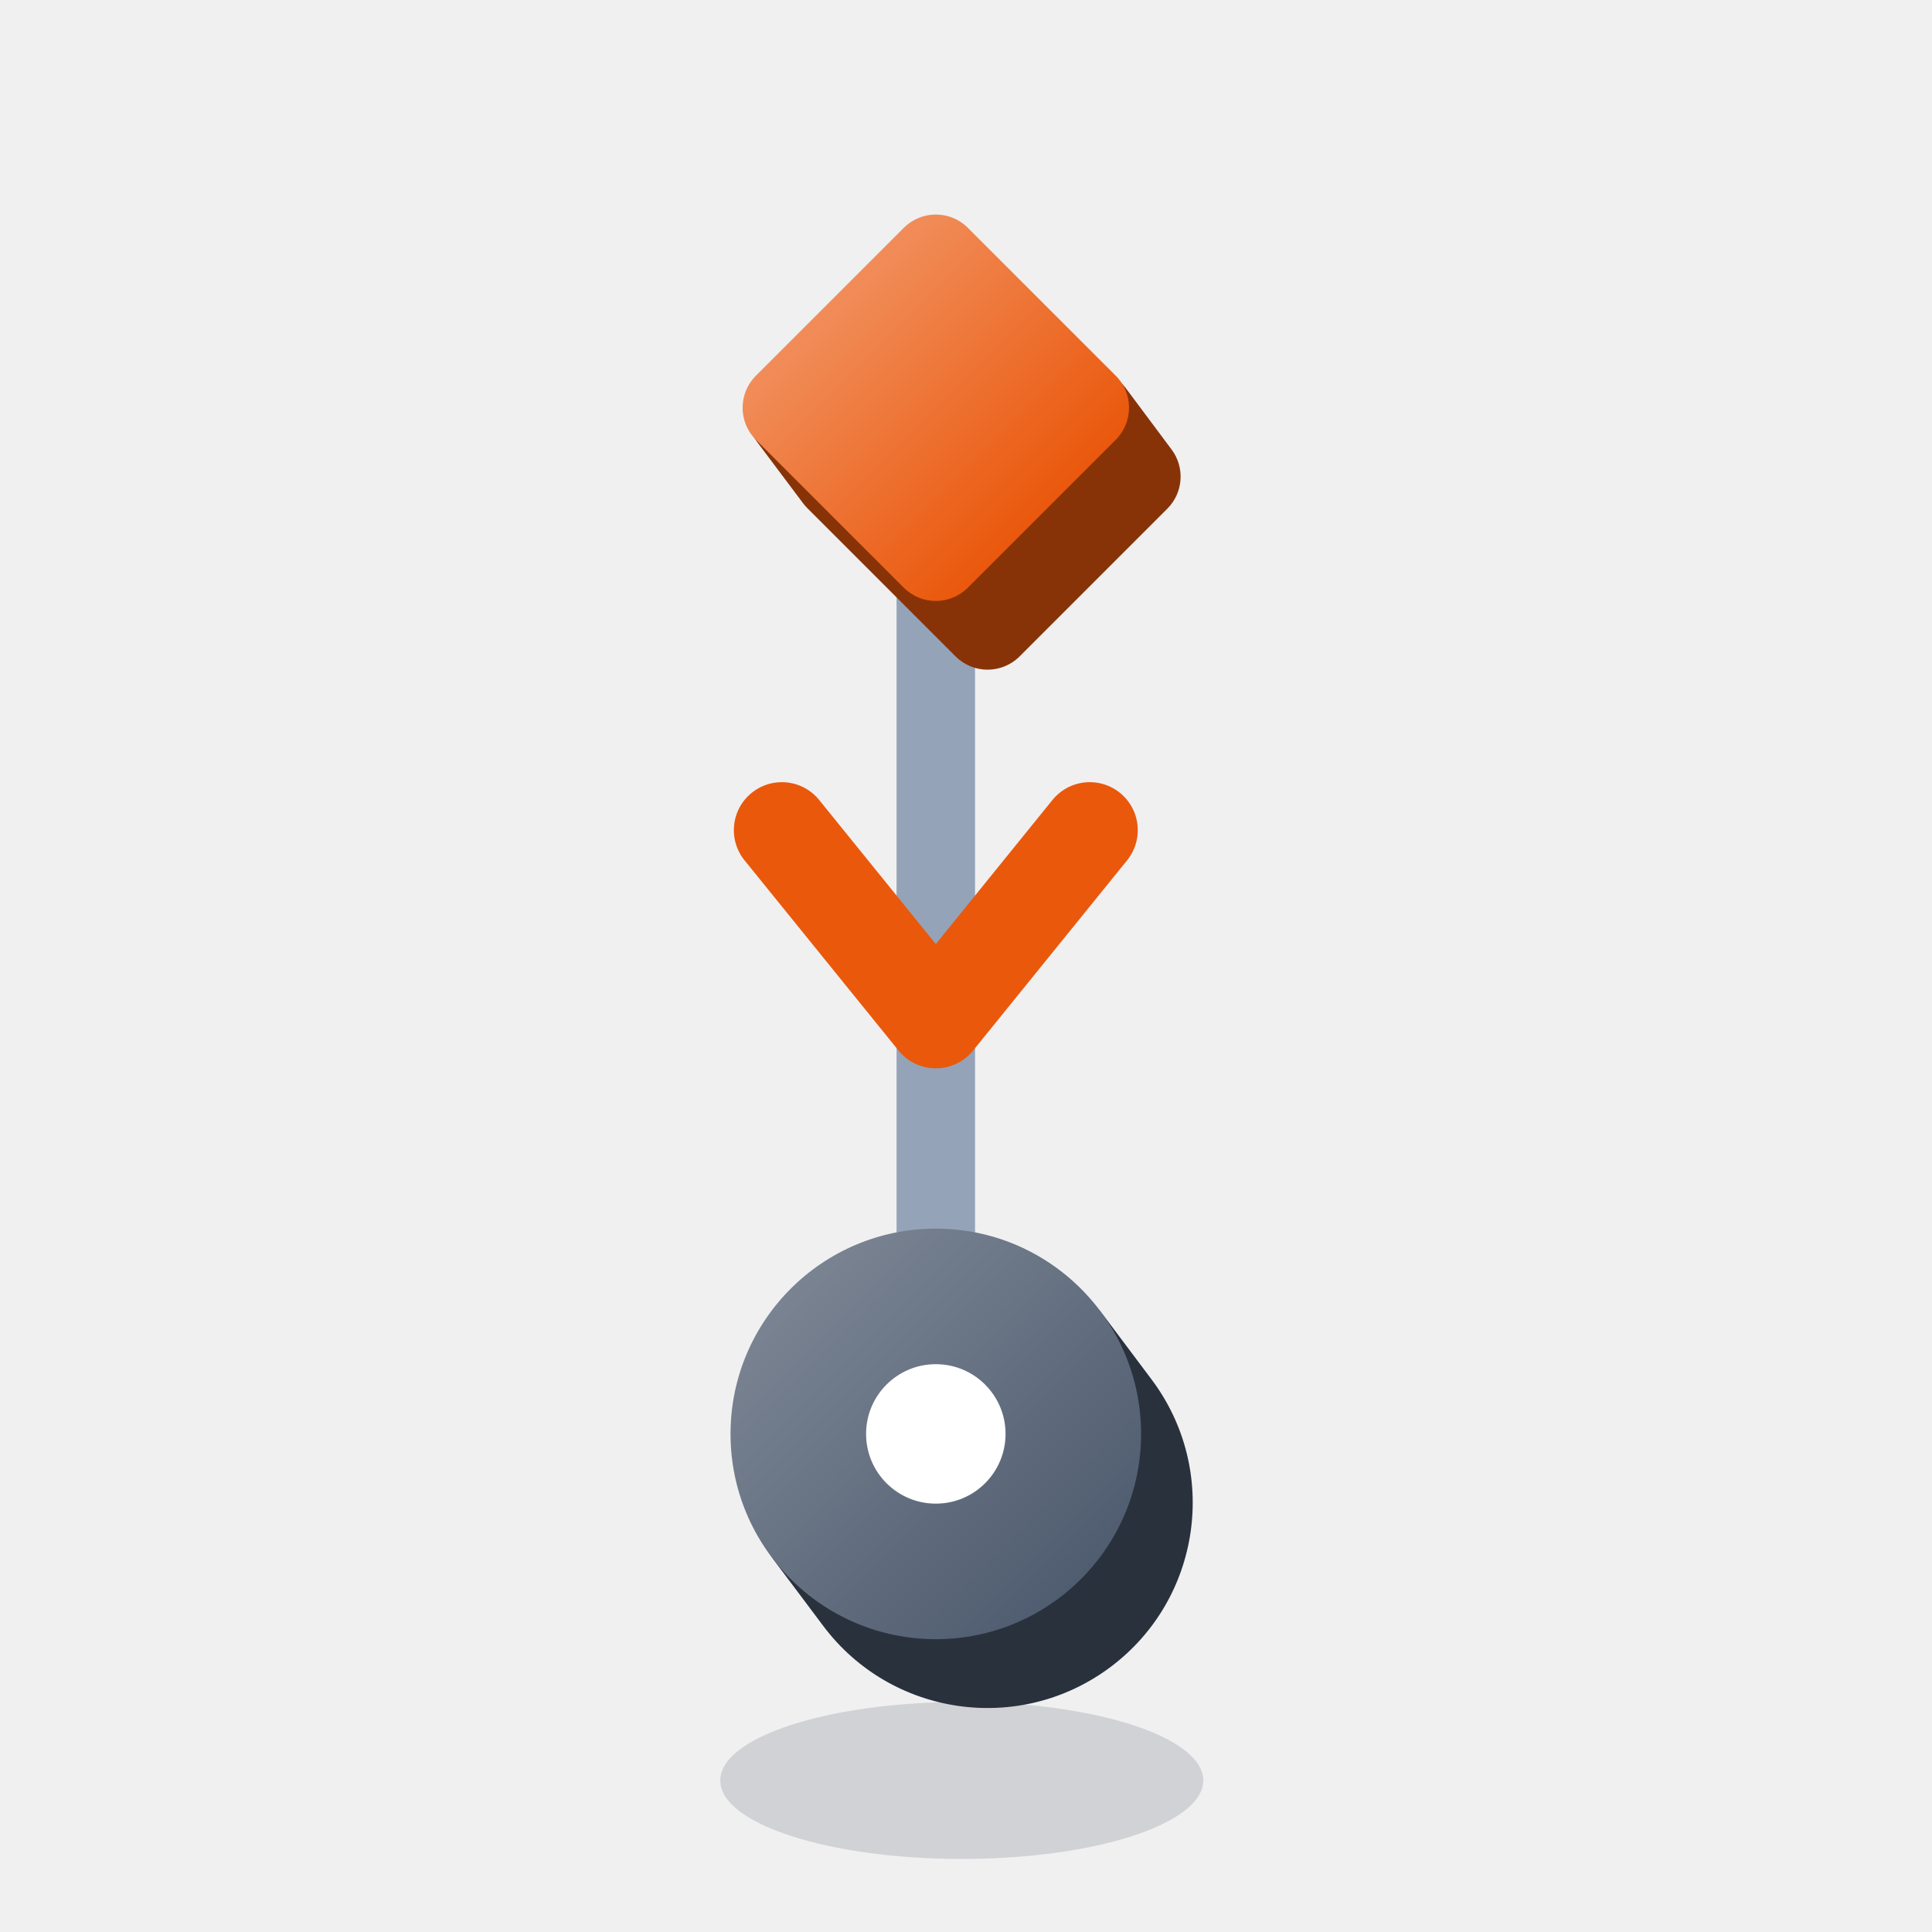
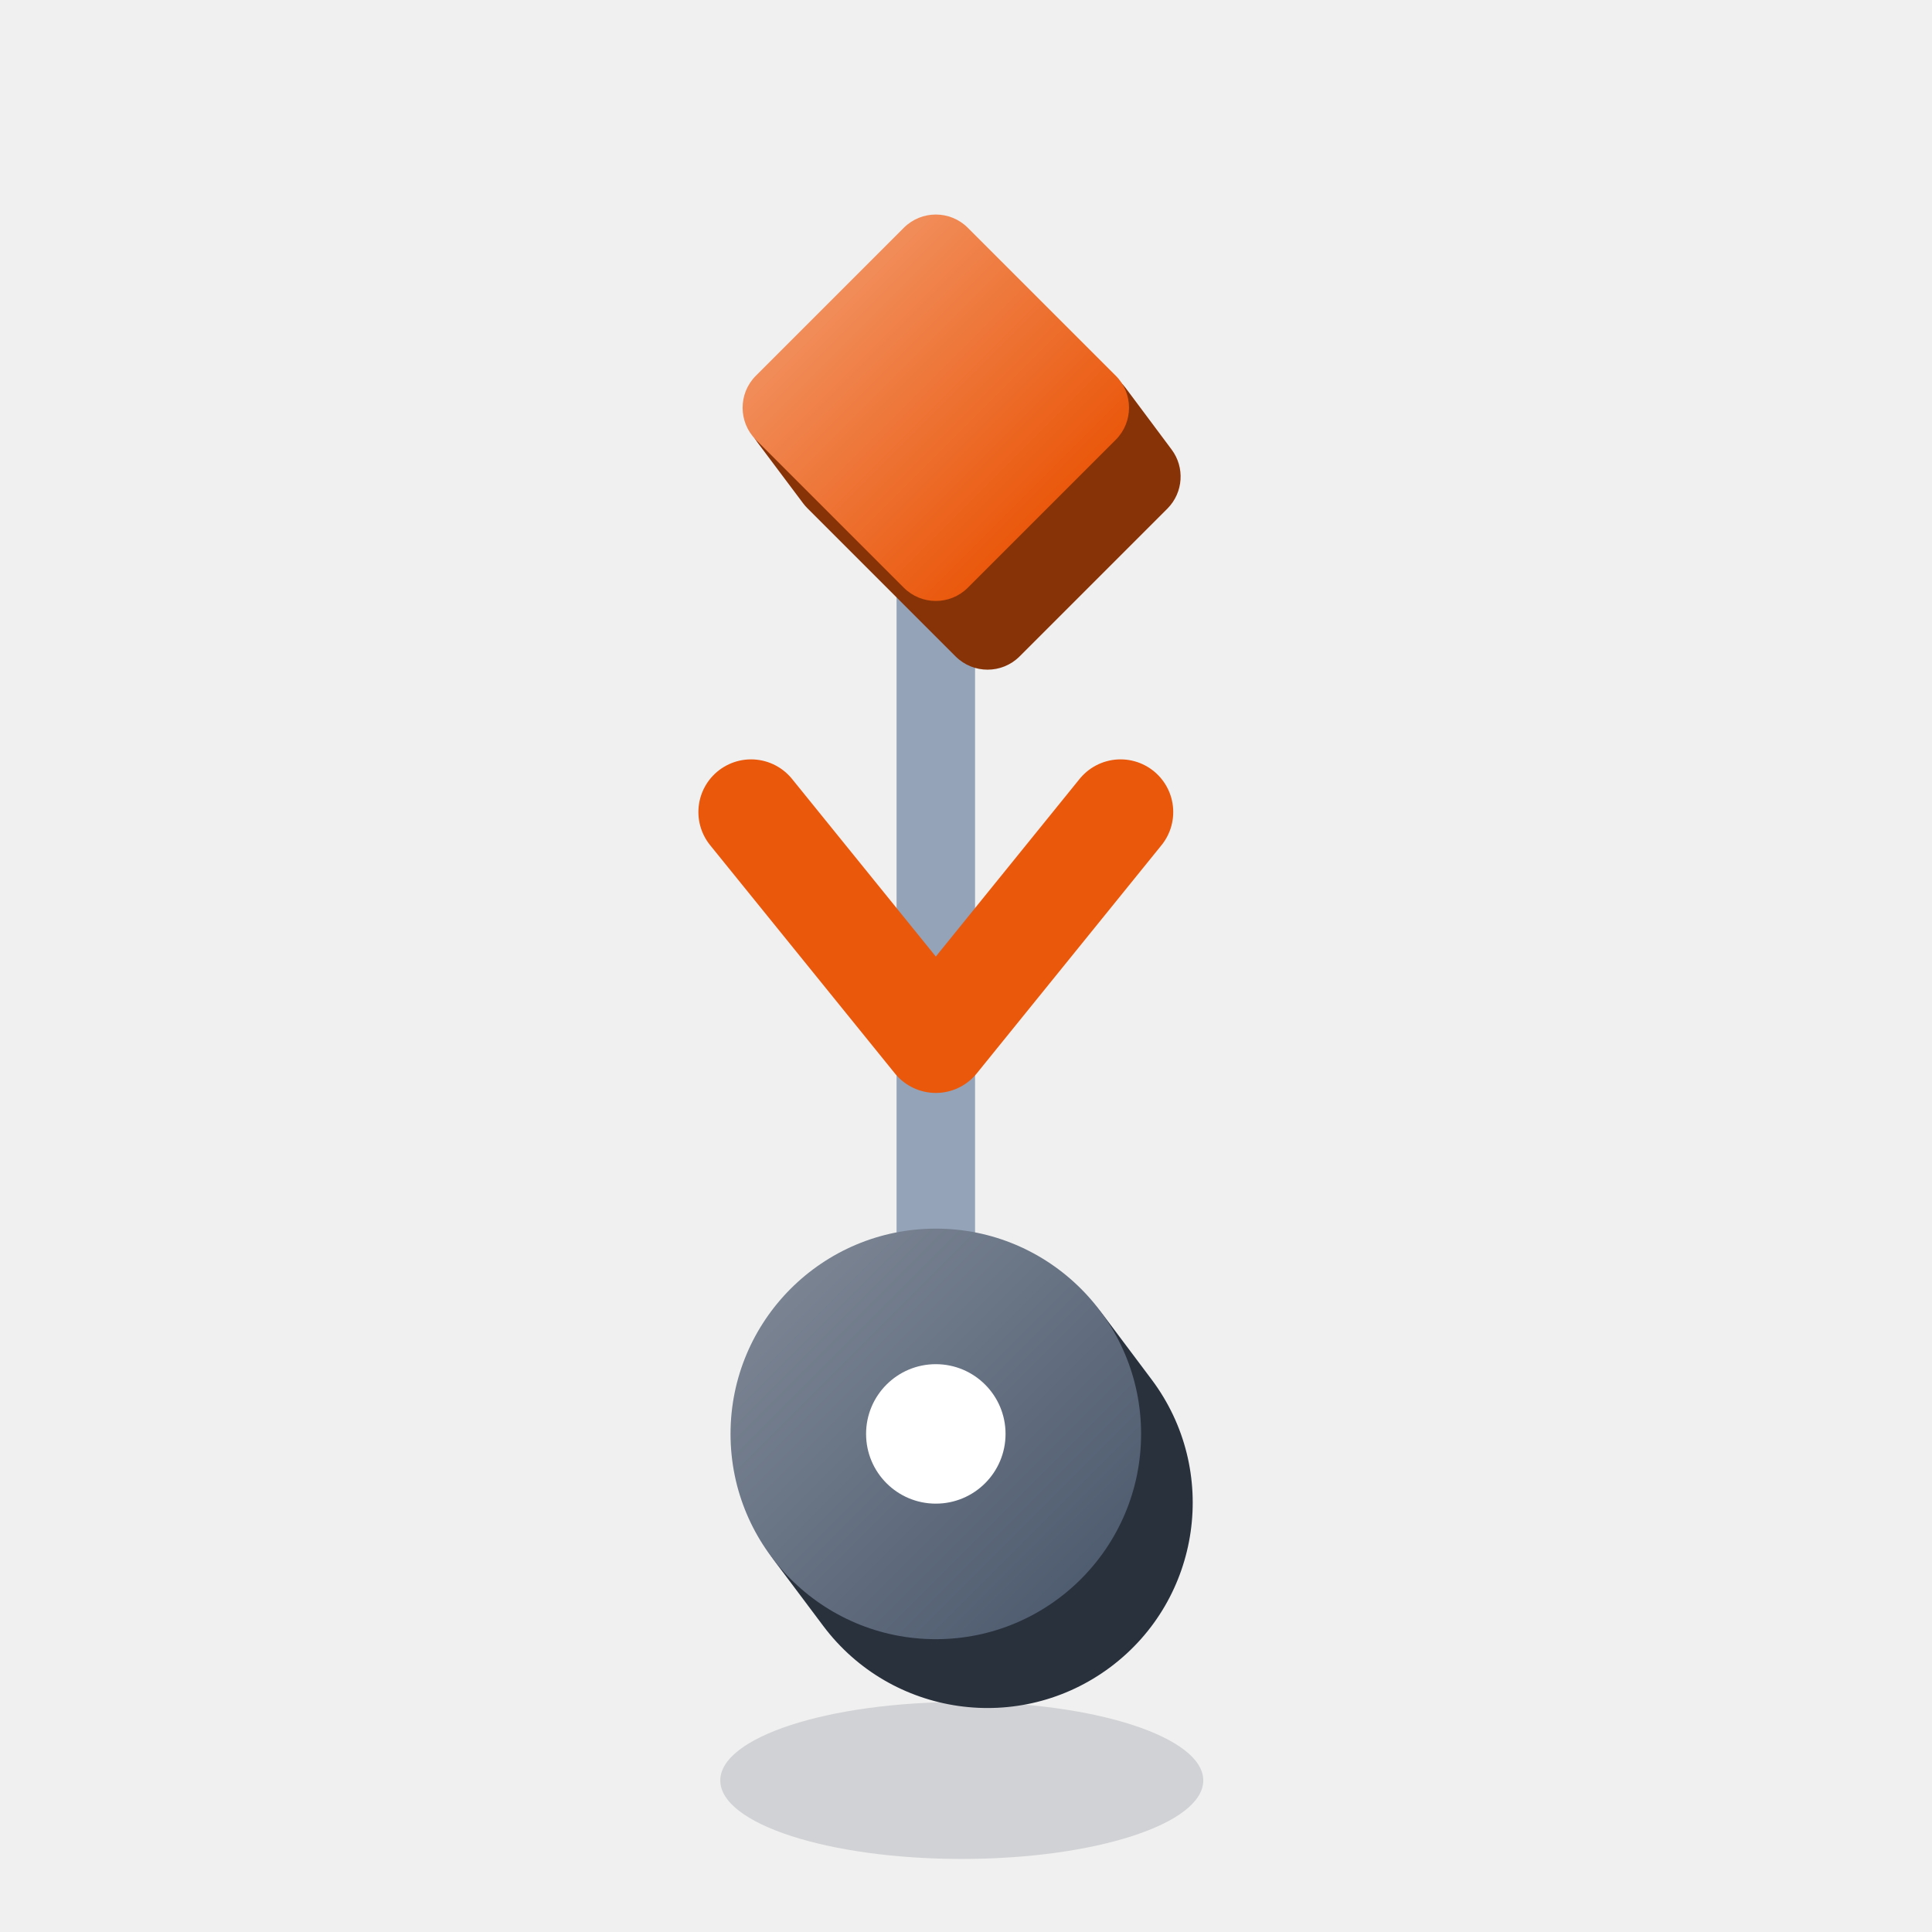
<svg xmlns="http://www.w3.org/2000/svg" viewBox="0 0 64 64" width="64" height="64">
  <defs>
    <linearGradient id="grad_person_guardian_orange_r45" x1="0" y1="0.5" x2="1" y2="0.5">
      <stop offset="0" stop-color="#F18D5A" />
      <stop offset="1" stop-color="#EA580C" />
    </linearGradient>
    <linearGradient id="grad_person_guardian_ink" x1="0" y1="0" x2="1" y2="1">
      <stop offset="0" stop-color="#828B99" />
      <stop offset="1" stop-color="#475569" />
    </linearGradient>
  </defs>
  <g class="shadow">
    <ellipse cx="31.86" cy="58.98" rx="8" ry="2.6" fill="#0F172A" opacity="0.14" />
  </g>
  <g class="links">
    <path d="M31 13.5L31 47.5" fill="none" stroke="#94A3B8" stroke-linecap="round" stroke-linejoin="round" stroke-width="2.6" />
  </g>
  <g class="solids">
    <g>
      <path d="M38.81 14.89A1.5 1.5 0 0 1 38.68 16.84L33.77 21.75A1.5 1.5 0 0 1 31.66 21.75L26.75 16.84A1.5 1.5 0 0 1 26.61 16.68L25.08 14.64A1.5 1.5 0 0 1 25.22 12.68L30.12 7.78A1.5 1.5 0 0 1 32.24 7.78L37.14 12.68A1.5 1.5 0 0 1 37.28 12.84Z" fill="#883307" />
      <rect x="26.04" y="8.54" width="9.93" height="9.93" rx="1.5" transform="rotate(45 31 13.5)" fill="url(#grad_person_guardian_orange_r45)" />
    </g>
    <g>
      <path d="M25.74 51.82L27.27 53.86A6.8 6.8 0 0 0 38.15 45.7L36.62 43.66A6.8 6.8 0 0 0 25.74 51.82Z" fill="#29313D" />
      <circle cx="31" cy="47.5" r="6.8" fill="url(#grad_person_guardian_ink)" />
    </g>
  </g>
  <g class="marks">
    <path d="M28.69 47.5a2.31 2.31 0 1 0 4.62 0a2.31 2.31 0 1 0 -4.62 0Z" fill="#FFFFFF" />
-     <path d="M25.9 27.5L31 33.8L36.1 27.5" fill="none" stroke="#EA580C" stroke-width="3.18" stroke-linecap="round" stroke-linejoin="round" />
+     <path d="M24.88 26.9L31 34.46L37.12 26.9" fill="none" stroke="#EA580C" stroke-width="3.49" stroke-linecap="round" stroke-linejoin="round" />
  </g>
</svg>
